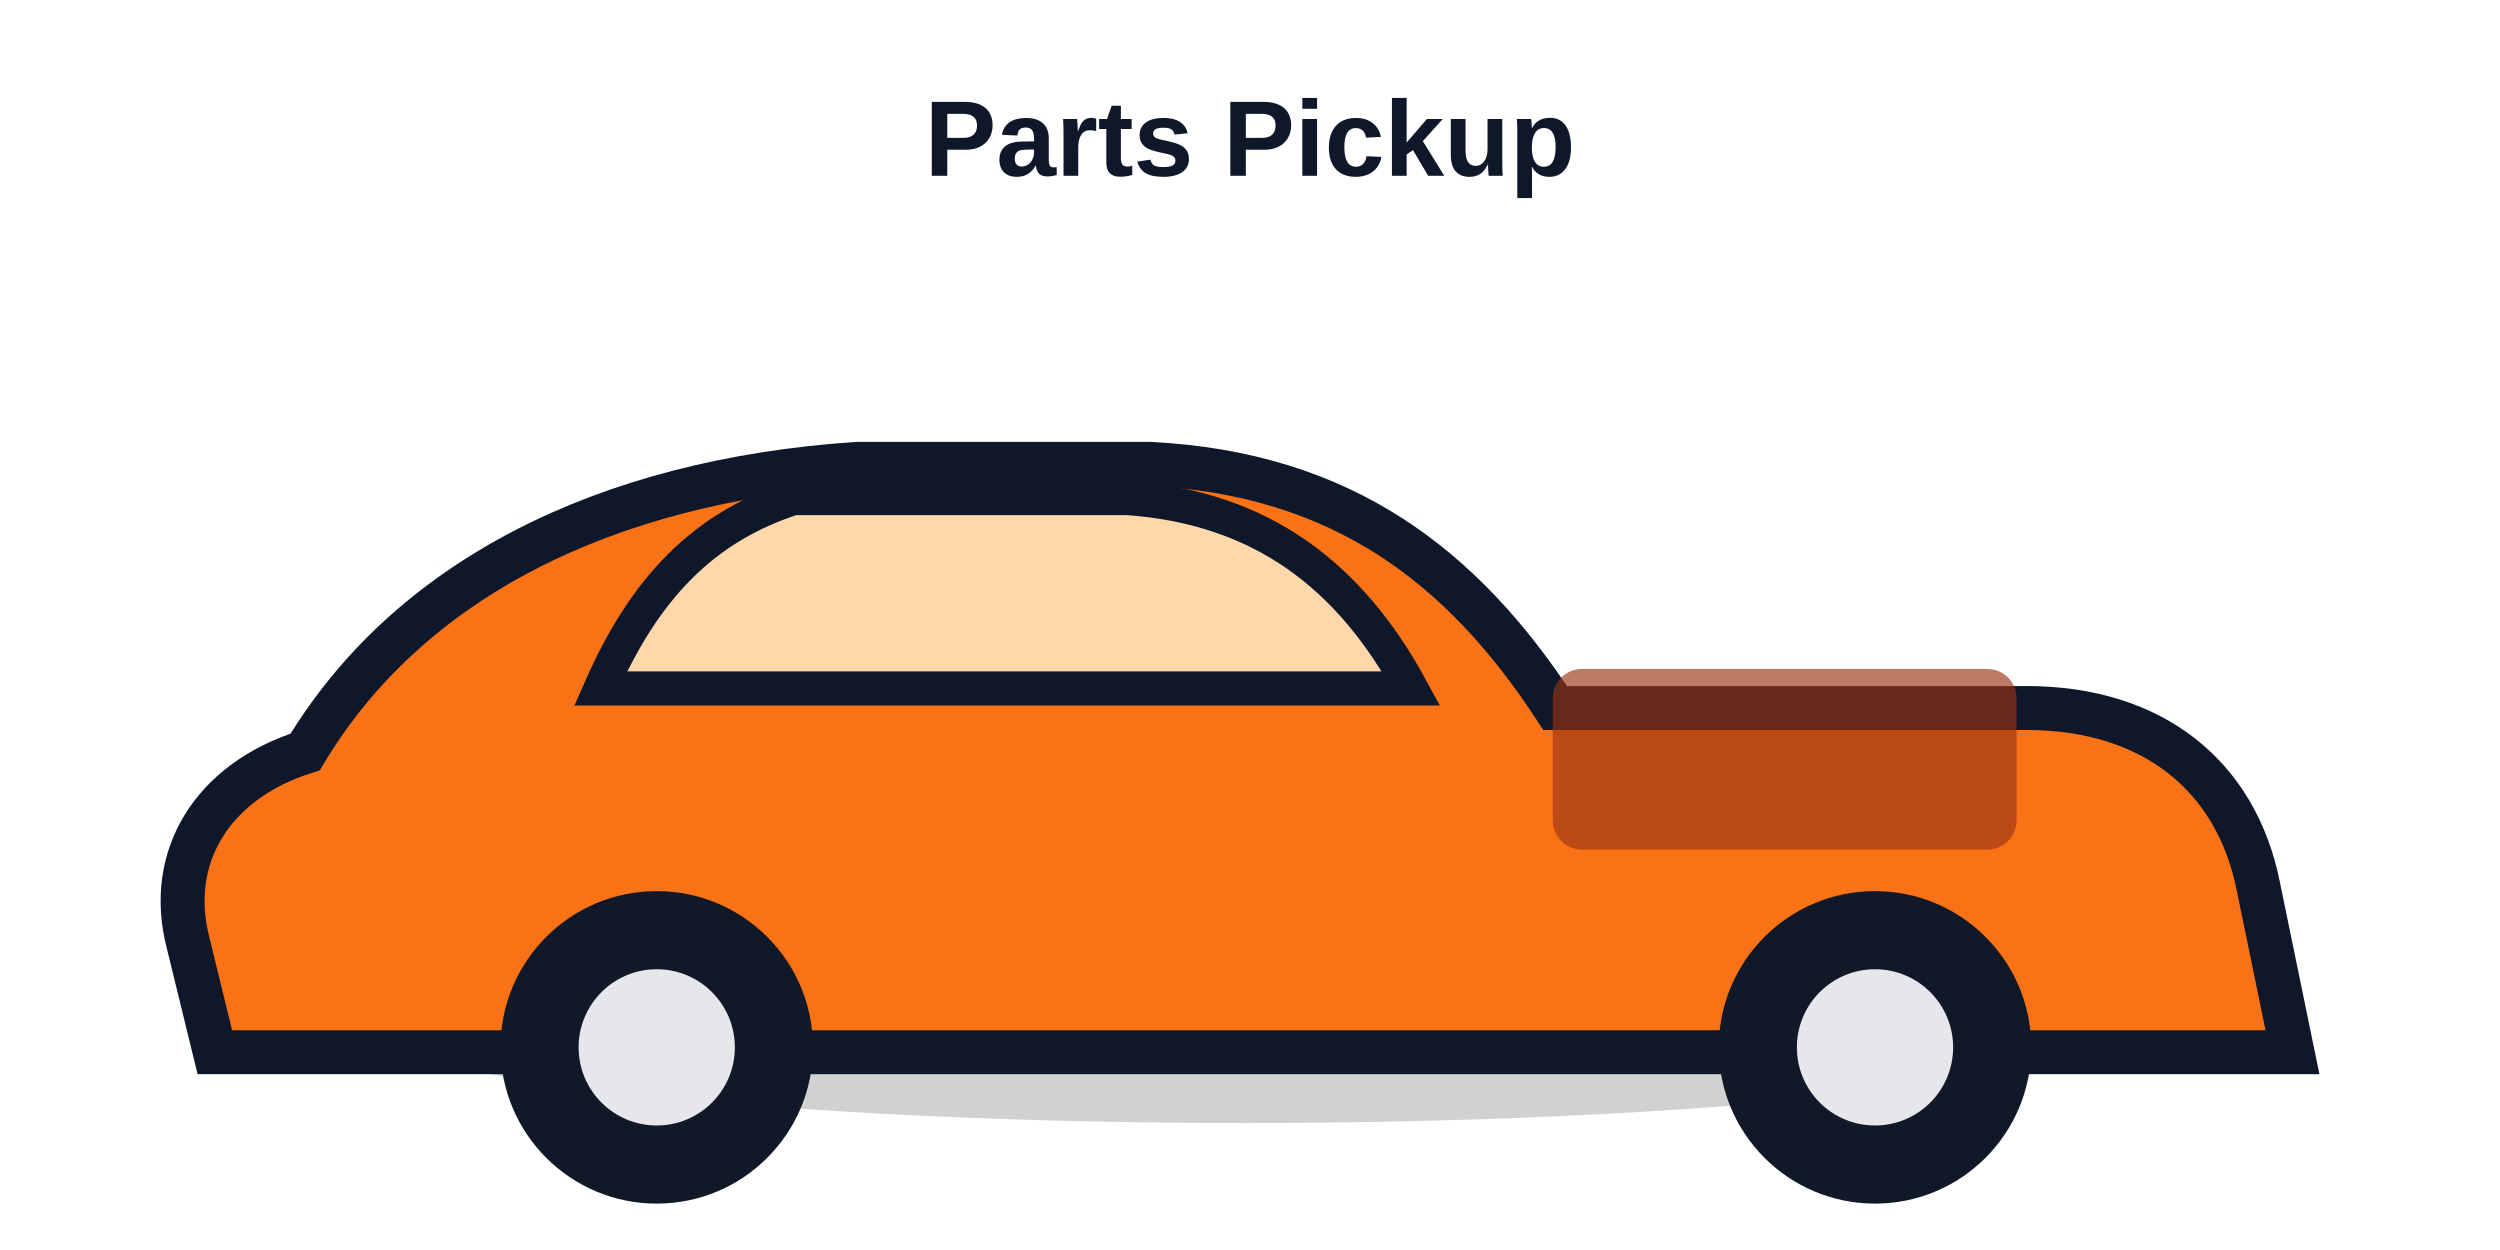
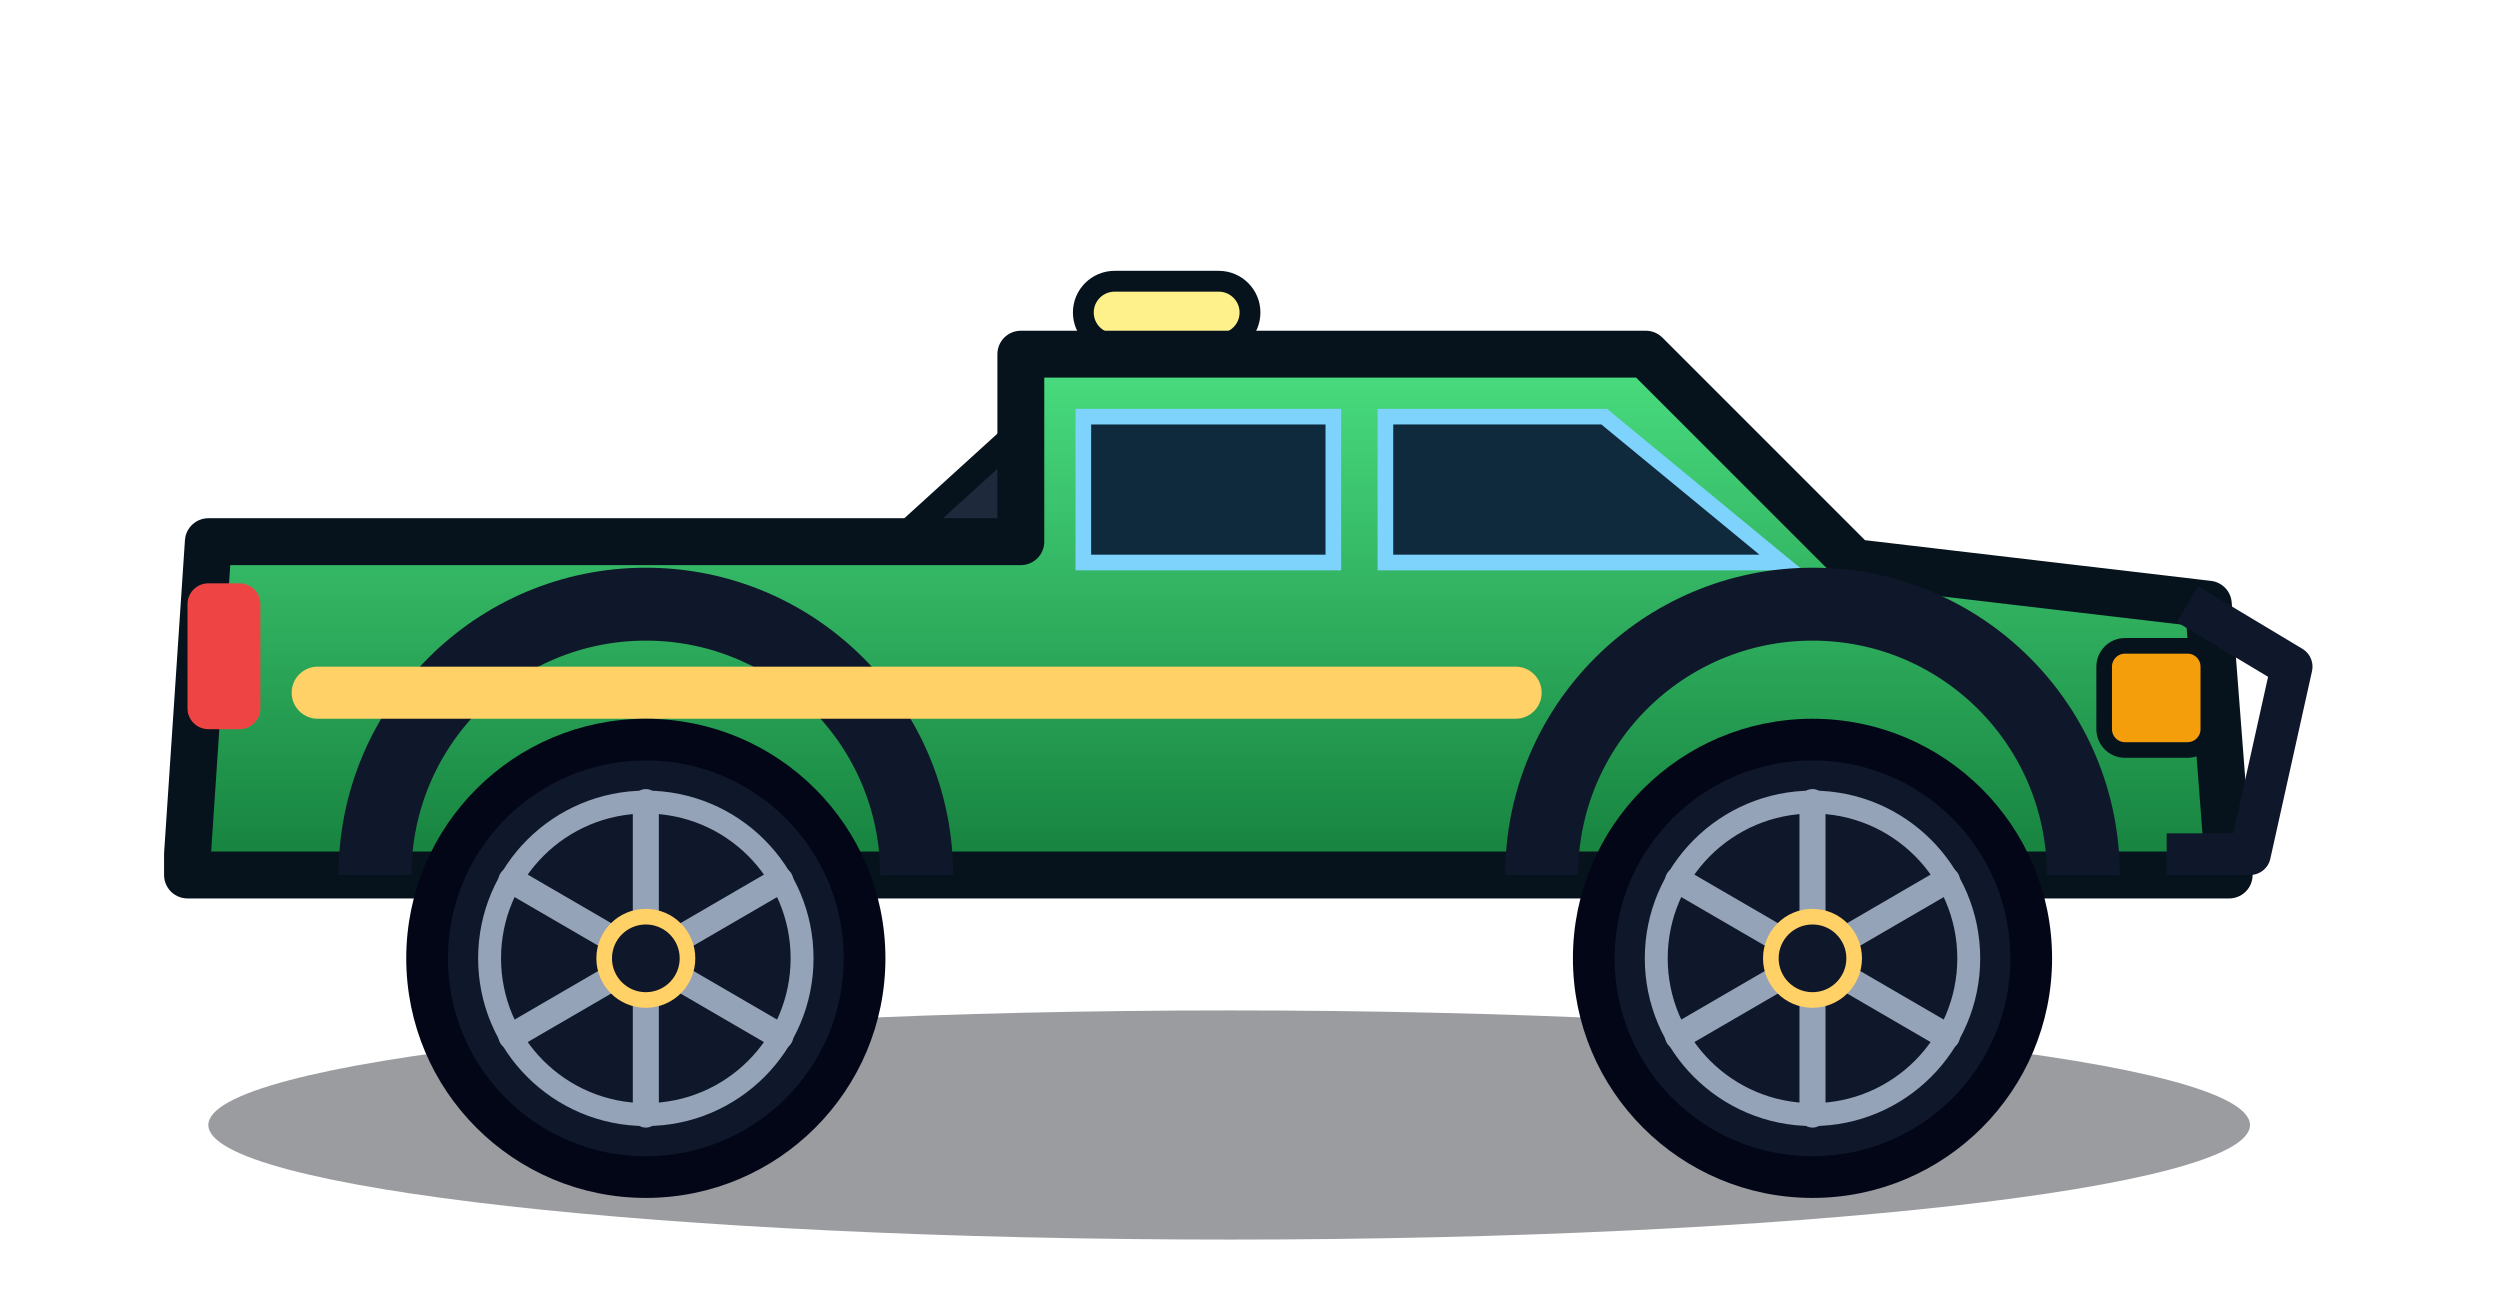
- <svg xmlns="http://www.w3.org/2000/svg" viewBox="0 0 1024 512">
-   <rect width="1024" height="512" fill="none" />
-   <ellipse cx="510" cy="412" rx="380" ry="48" fill="rgba(0,0,0,.18)" />
-   <path d="M125 308c42-70 122-111 226-118h120c79 4 128 42 166 100h193c52 0 86 28 95 73l14 68H88l-11-45c-9-35 10-66 48-78z" fill="#f97316" stroke="#0f172a" stroke-width="18" />
-   <path d="M325 204h137c55 4 91 32 116 78H246c18-41 42-66 79-78z" fill="#fed7aa" stroke="#0f172a" stroke-width="14" />
-   <rect x="636" y="274" width="190" height="74" rx="12" fill="#9a3412" opacity=".65" />
-   <circle cx="269" cy="429" r="64" fill="#111827" />
-   <circle cx="269" cy="429" r="32" fill="#e5e7eb" />
-   <circle cx="768" cy="429" r="64" fill="#111827" />
-   <circle cx="768" cy="429" r="32" fill="#e5e7eb" />
-   <text x="512" y="72" text-anchor="middle" font-family="Arial" font-size="44" font-weight="900" fill="#0f172a">Parts Pickup</text>
+ <svg xmlns="http://www.w3.org/2000/svg" width="240" height="124" viewBox="0 0 240 124" role="img" aria-label="North American 4x4 Baja Raptor Pickup (North American Market)">
+   <defs>
+     <linearGradient id="body_na_raptor_4x4" x1="0" y1="0" x2="0" y2="1">
+       <stop offset="0%" stop-color="#4ade80" />
+       <stop offset="100%" stop-color="#15803d" />
+     </linearGradient>
+   </defs>
+   <ellipse cx="118" cy="108" rx="98" ry="11" fill="#020810" opacity="0.40" />
+   <path d="M84 54 L106 34 H114 L94 54 Z" fill="#1e293b" stroke="#06131d" stroke-width="2.5" />
+   <rect x="104" y="27" width="16" height="6" rx="3" fill="#fef08a" stroke="#06131d" stroke-width="2" />
+   <path d="M18 82 L20 52 H98 V34 H158 L178 54 L212 58 L214 84 H18 Z" fill="url(#body_na_raptor_4x4)" stroke="#06131d" stroke-width="4.5" stroke-linejoin="round" />
+   <polygon points="104,40 128,40 128,54 104,54" fill="#0f293d" stroke="#7dd3fc" stroke-width="1.5" />
+   <polygon points="133,40 154,40 171,54 133,54" fill="#0f293d" stroke="#7dd3fc" stroke-width="1.5" />
+   <path d="M36 84 A 26 26 0 0 1 88 84" fill="none" stroke="#0f172a" stroke-width="7" />
+   <path d="M148 84 A 26 26 0 0 1 200 84" fill="none" stroke="#0f172a" stroke-width="7" />
+   <path d="M210 58 L220 64 L216 82 H208" fill="none" stroke="#0f172a" stroke-width="4" stroke-linejoin="round" />
+   <rect x="28" y="64" width="120" height="5" rx="2.5" fill="#ffd166" />
+   <rect x="202" y="62" width="10" height="10" rx="2" fill="#f59e0b" stroke="#06131d" stroke-width="1.5" />
+   <rect x="18" y="56" width="7" height="14" rx="2" fill="#ef4444" />
+   <g transform="translate(62, 92)">
+     <circle r="23" fill="#020617" />
+     <circle r="16" fill="#1e293b" stroke="#475569" stroke-width="1.5" />
+     <path d="M-15 -6 A 16 16 0 0 1 -15 6" fill="none" stroke="#ef4444" stroke-width="4" stroke-linecap="round" />
+     <circle r="20" fill="#0f172a" stroke="#020617" stroke-width="2" />
+     <circle r="15" fill="none" stroke="#94a3b8" stroke-width="2.2" />
+     <g stroke="#94a3b8" stroke-width="2.5" stroke-linecap="round">
+       <line x1="0" y1="-15" x2="0" y2="15" />
+       <line x1="-12.9" y1="-7.5" x2="12.9" y2="7.5" />
+       <line x1="12.9" y1="-7.5" x2="-12.9" y2="7.5" />
+     </g>
+     <circle r="4" fill="#0f172a" stroke="#ffd166" stroke-width="1.5" />
+   </g>
+   <g transform="translate(174, 92)">
+     <circle r="23" fill="#020617" />
+     <circle r="16" fill="#1e293b" stroke="#475569" stroke-width="1.5" />
+     <path d="M-15 -6 A 16 16 0 0 1 -15 6" fill="none" stroke="#ef4444" stroke-width="4" stroke-linecap="round" />
+     <circle r="20" fill="#0f172a" stroke="#020617" stroke-width="2" />
+     <circle r="15" fill="none" stroke="#94a3b8" stroke-width="2.2" />
+     <g stroke="#94a3b8" stroke-width="2.5" stroke-linecap="round">
+       <line x1="0" y1="-15" x2="0" y2="15" />
+       <line x1="-12.9" y1="-7.5" x2="12.9" y2="7.5" />
+       <line x1="12.9" y1="-7.5" x2="-12.9" y2="7.5" />
+     </g>
+     <circle r="4" fill="#0f172a" stroke="#ffd166" stroke-width="1.5" />
+   </g>
</svg>
